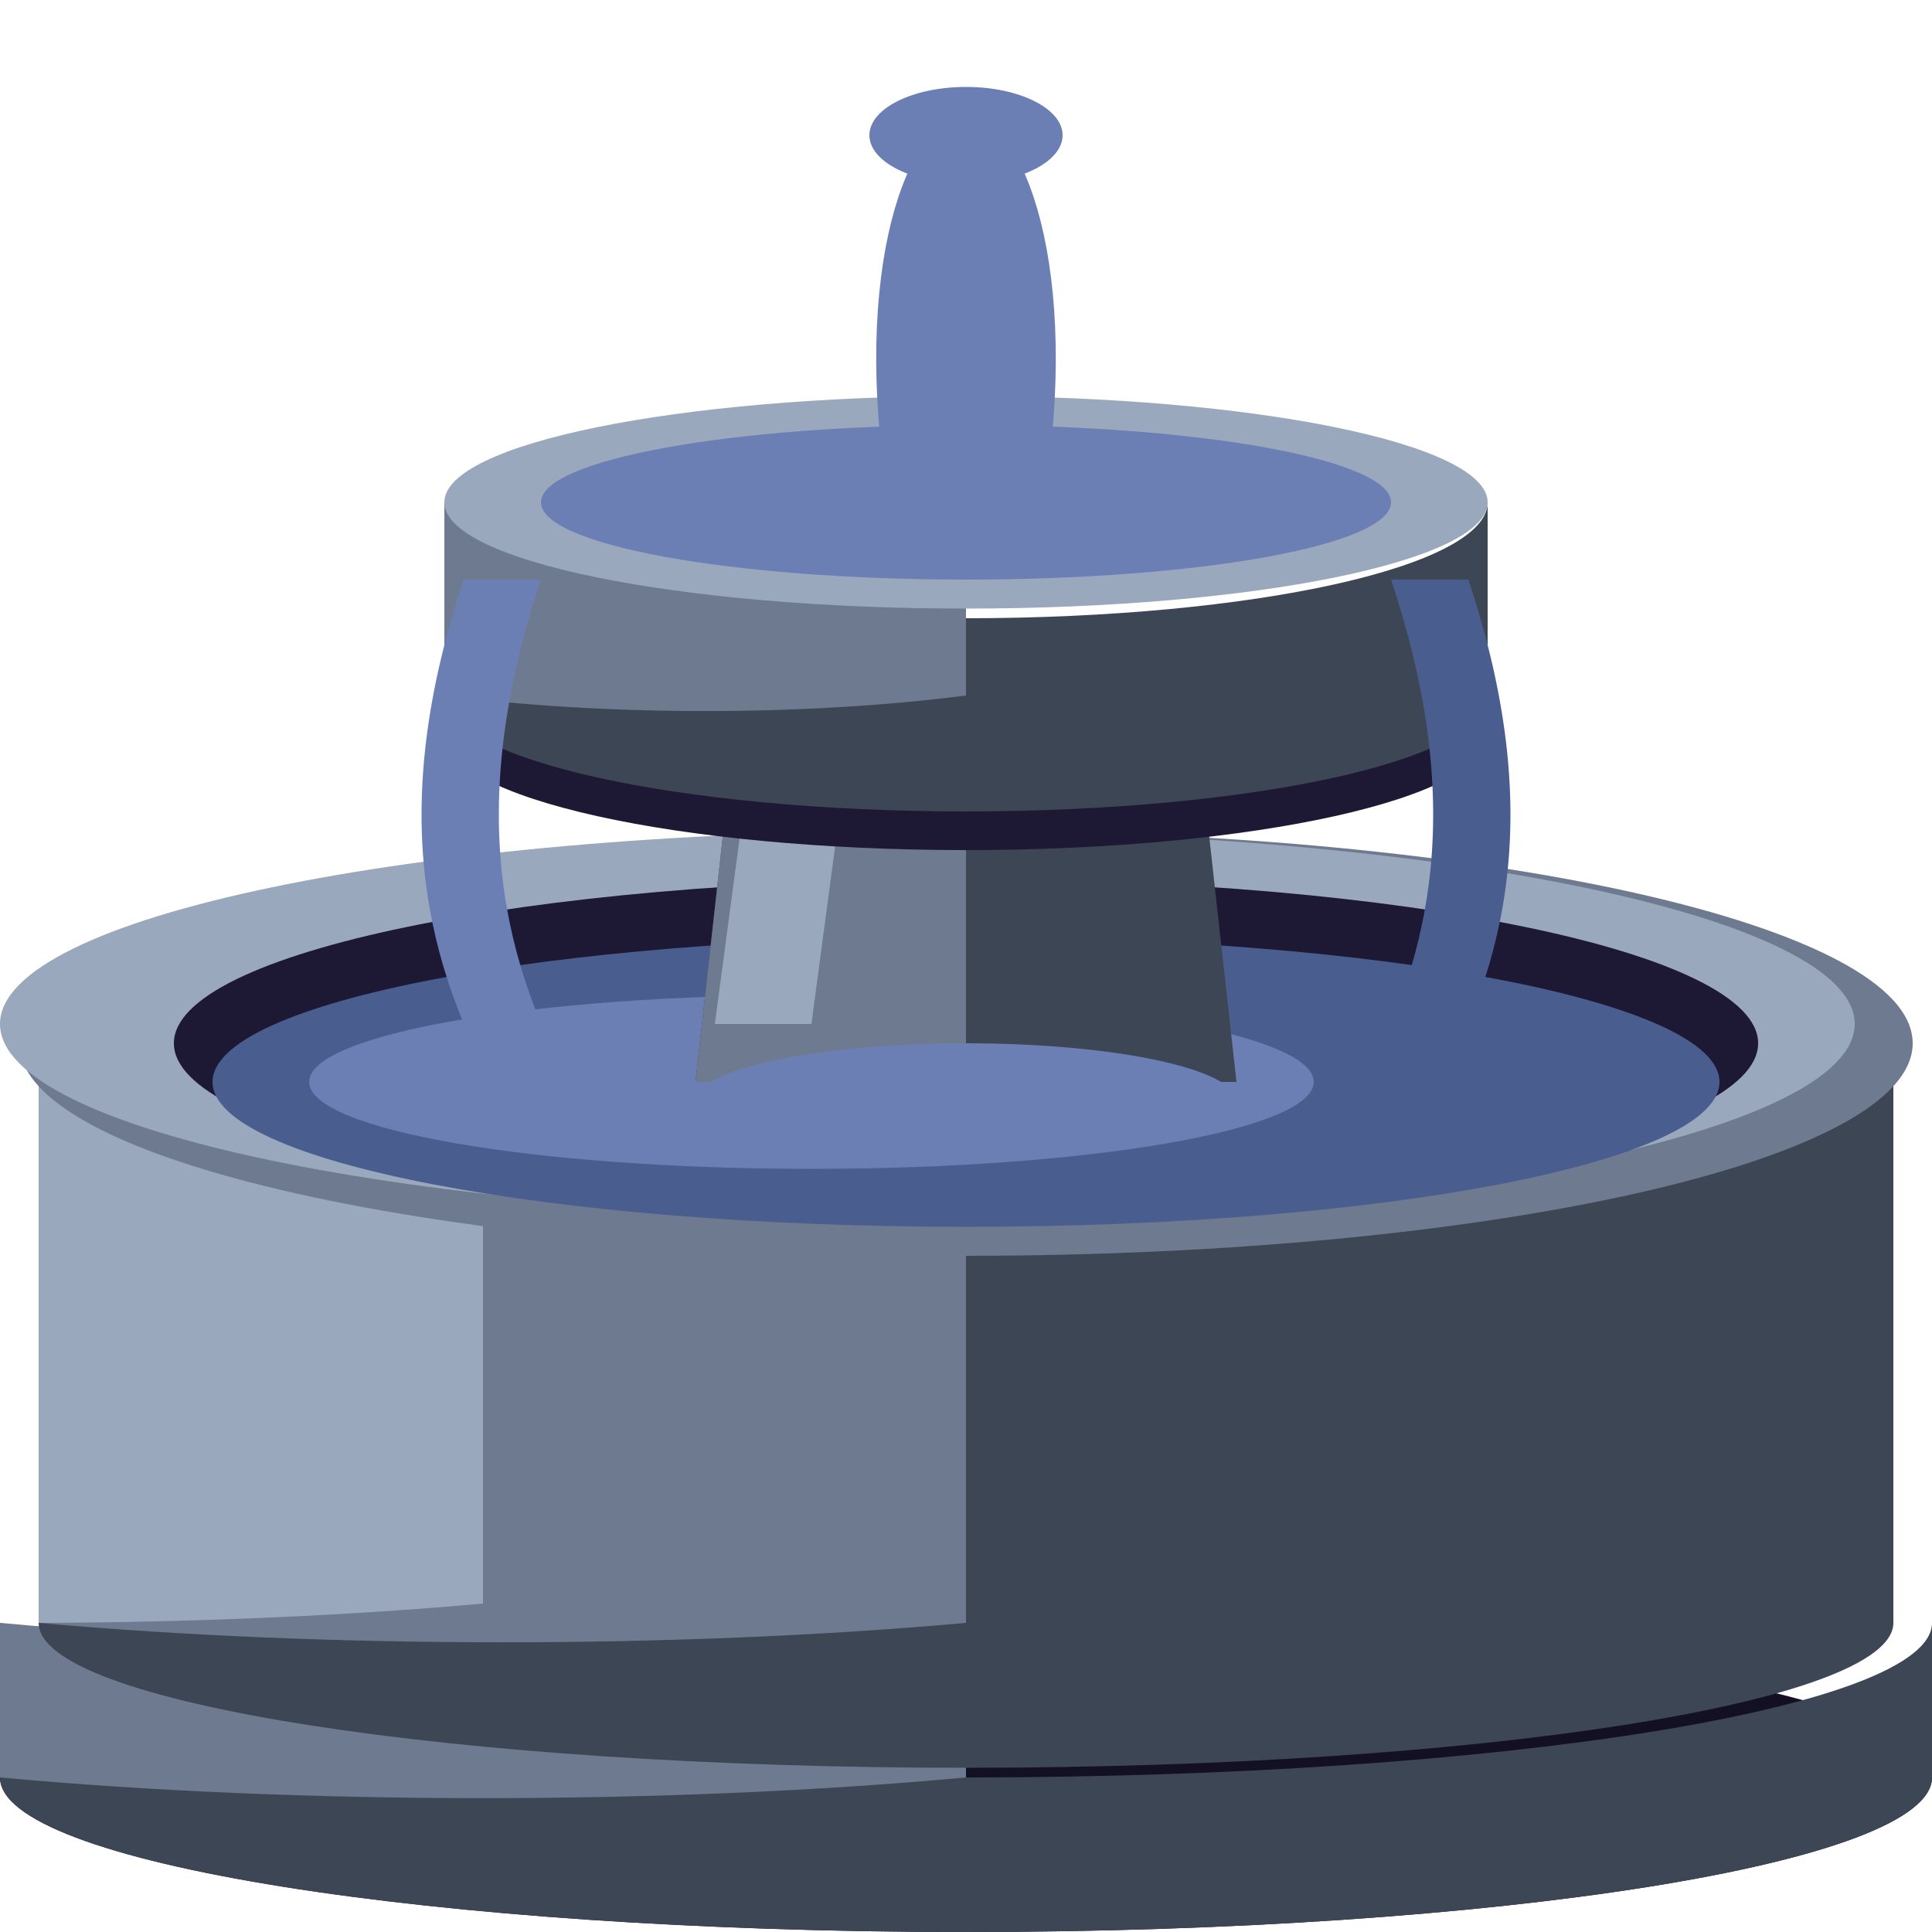
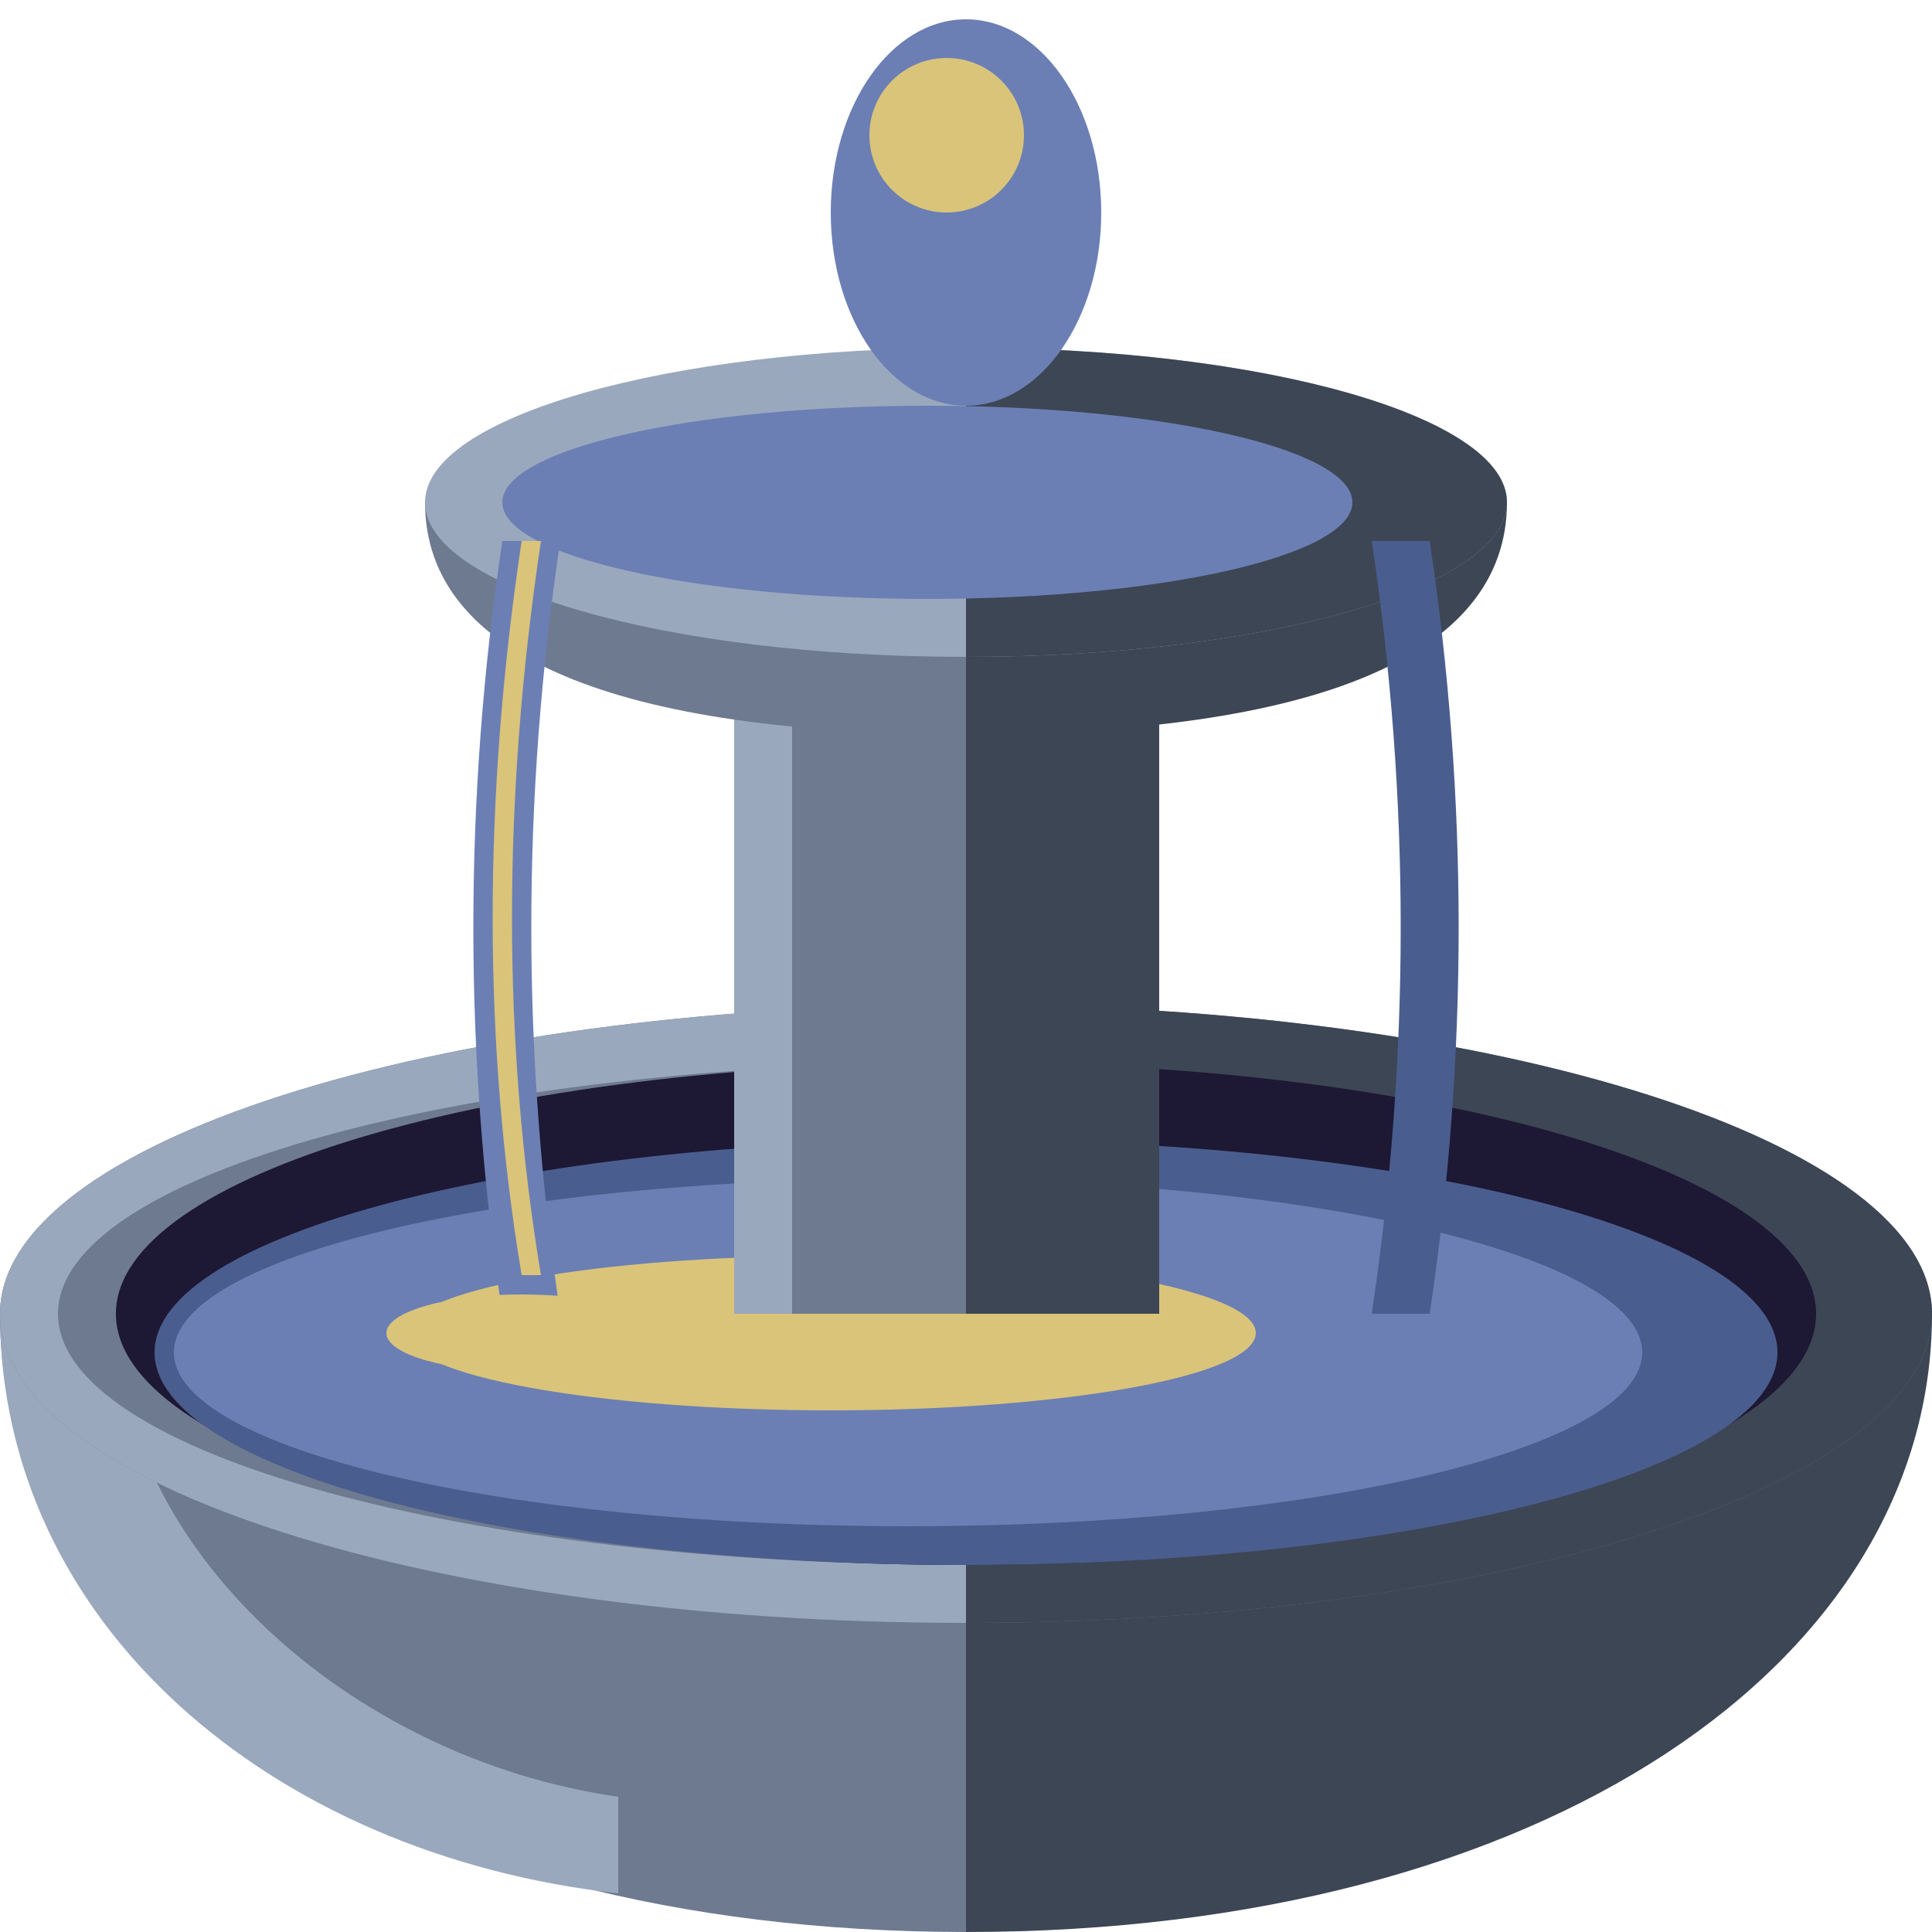
<svg xmlns="http://www.w3.org/2000/svg" viewBox="0 0 100 100">
-   <ellipse cx="50" cy="92" rx="50" ry="8" fill="#141024" />
-   <path d="M 0 84 L 0 92 A 50 8 0 0 0 100 92 L 100 84 A 50 8 0 0 1 0 84 Z" fill="#3d4654" />
-   <path d="M 0 84 L 0 92 A 50 8 0 0 0 50 92 L 50 84 A 50 8 0 0 1 0 84 Z" fill="#6e7a8f" />
-   <path d="M 2 54 L 2 84 A 48 7.5 0 0 0 98 84 L 98 54 A 48 7.5 0 0 1 2 54 Z" fill="#3d4654" />
-   <path d="M 2 54 L 2 84 A 48 7.5 0 0 0 50 84 L 50 54 A 48 7.5 0 0 1 2 54 Z" fill="#6e7a8f" />
-   <path d="M 2 54 L 2 84 A 48 7.5 0 0 0 25 83 L 25 55 A 48 7.5 0 0 1 2 54 Z" fill="#9aa8bd" />
-   <ellipse cx="50" cy="54" rx="49" ry="11" fill="#6e7a8f" />
-   <ellipse cx="48" cy="53" rx="48" ry="10" fill="#9aa8bd" />
-   <ellipse cx="50" cy="54" rx="41" ry="8.5" fill="#1d1833" />
-   <ellipse cx="50" cy="56" rx="39" ry="7.5" fill="#4a5d8f" />
-   <ellipse cx="42" cy="56" rx="26" ry="4.5" fill="#6b7fb5" />
-   <path d="M 36 56 L 38 38 L 62 38 L 64 56 Z" fill="#3d4654" />
-   <path d="M 36 56 L 38 38 L 50 38 L 50 56 Z" fill="#6e7a8f" />
-   <path d="M 37 53 L 39 38 L 44 38 L 42 53 Z" fill="#9aa8bd" />
-   <ellipse cx="50" cy="38" rx="27" ry="6" fill="#1d1833" />
-   <path d="M 23 26 L 23 36 A 27 6 0 0 0 77 36 L 77 26 A 27 6 0 0 1 23 26 Z" fill="#3d4654" />
-   <path d="M 23 26 L 23 36 A 27 6 0 0 0 50 36 L 50 26 A 27 6 0 0 1 23 26 Z" fill="#6e7a8f" />
-   <ellipse cx="50" cy="26" rx="27" ry="5.5" fill="#9aa8bd" />
-   <ellipse cx="50" cy="26" rx="22" ry="4" fill="#6b7fb5" />
-   <path d="M 46 26 C 44 14 47 6 50 6 C 53 6 56 14 54 26 Z" fill="#6b7fb5" />
-   <ellipse cx="50" cy="7" rx="5" ry="2.5" fill="#6b7fb5" />
-   <path d="M 24 30 C 20 42 22 50 26 57 L 30 57 C 26 50 24 42 28 30 Z" fill="#6b7fb5" />
-   <path d="M 76 30 C 80 42 78 50 74 57 L 70 57 C 74 50 76 42 72 30 Z" fill="#4a5d8f" />
-   <ellipse cx="50" cy="57" rx="14" ry="3" fill="#6b7fb5" />
+   <path d="M 50,68 L 100,68 C 100,86 80,100 50,100 Z" fill="#3d4654" />
+   <path d="M 0,68 L 50,68 L 50,100 C 20,100 0,86 0,68 Z" fill="#6e7a8f" />
+   <path d="M 0,68 C 0,84 14,96 32,98 L 32,93 C 18,91 6,80 6,68 Z" fill="#9aa8bd" />
+   <ellipse cx="50" cy="68" rx="50" ry="16" fill="#6e7a8f" />
+   <path d="M 50,52 A 50 16 0 0 1 100,68 A 50 16 0 0 1 50,84 Z" fill="#3d4654" />
+   <path d="M 50,52 A 50 16 0 0 0 0,68 A 50 16 0 0 0 50,84 L 50,81 A 47 13 0 0 1 3,68 A 47 13 0 0 1 50,55 Z" fill="#9aa8bd" />
+   <ellipse cx="50" cy="68" rx="44" ry="13" fill="#1d1833" />
+   <ellipse cx="50" cy="70" rx="42" ry="11" fill="#4a5d8f" />
+   <ellipse cx="47" cy="70" rx="38" ry="9" fill="#6b7fb5" />
+   <ellipse cx="43" cy="69" rx="22" ry="4" fill="#d9c47a" />
+   <rect x="50" y="34" width="10" height="34" fill="#3d4654" />
+   <rect x="40" y="34" width="10" height="34" fill="#6e7a8f" />
+   <rect x="38" y="34" width="3" height="34" fill="#9aa8bd" />
+   <path d="M 50,26 L 78,26 C 78,34 68,38 50,38 Z" fill="#3d4654" />
+   <path d="M 22,26 L 50,26 L 50,38 C 32,38 22,34 22,26 Z" fill="#6e7a8f" />
+   <ellipse cx="50" cy="26" rx="28" ry="8" fill="#9aa8bd" />
+   <path d="M 50,18 A 28 8 0 0 1 78,26 A 28 8 0 0 1 50,34 Z" fill="#3d4654" />
+   <ellipse cx="48" cy="26" rx="22" ry="5" fill="#6b7fb5" />
+   <ellipse cx="50" cy="11" rx="7" ry="10" fill="#6b7fb5" />
+   <circle cx="49" cy="7" r="4" fill="#d9c47a" />
+   <path d="M 26,28 Q 23,48 26,68 L 29,68 Q 26,48 29,28 Z" fill="#6b7fb5" />
+   <path d="M 27,28 Q 24,48 27,66 L 28,66 Q 25,48 28,28 Z" fill="#d9c47a" />
+   <path d="M 71,28 Q 74,48 71,68 L 74,68 Q 77,48 74,28 Z" fill="#4a5d8f" />
+   <ellipse cx="27" cy="69" rx="7" ry="2" fill="#d9c47a" />
</svg>
